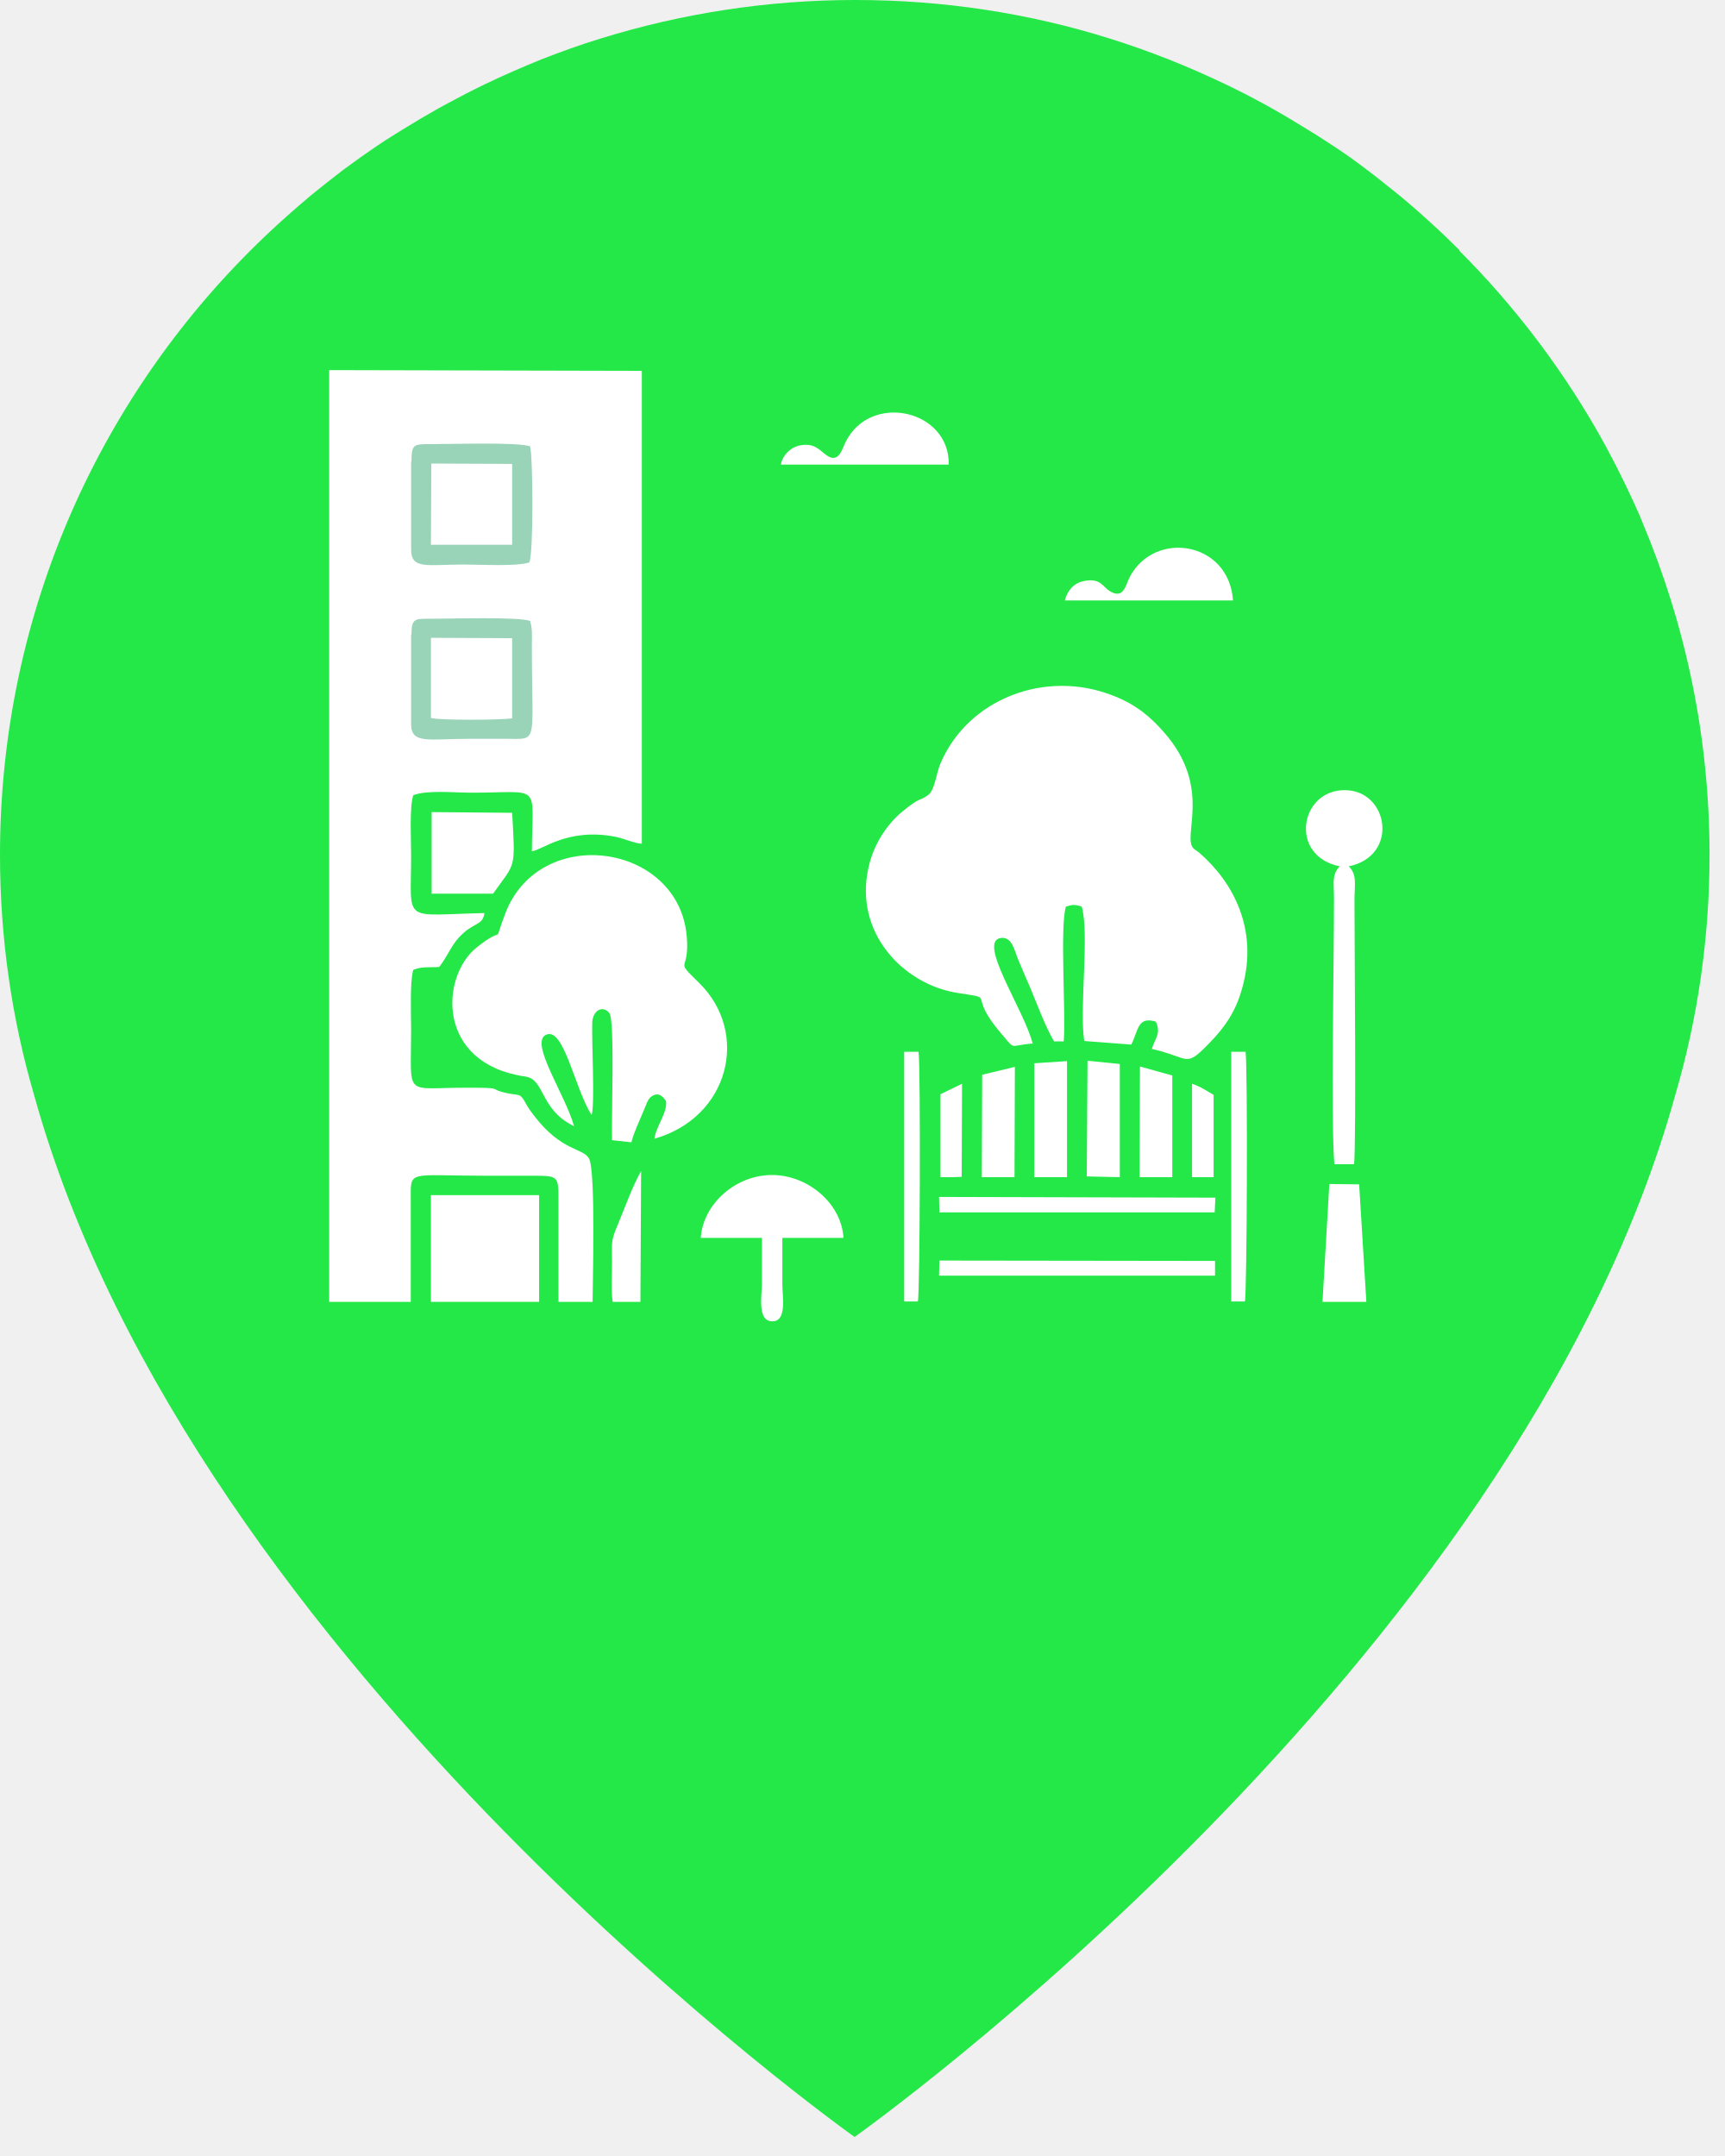
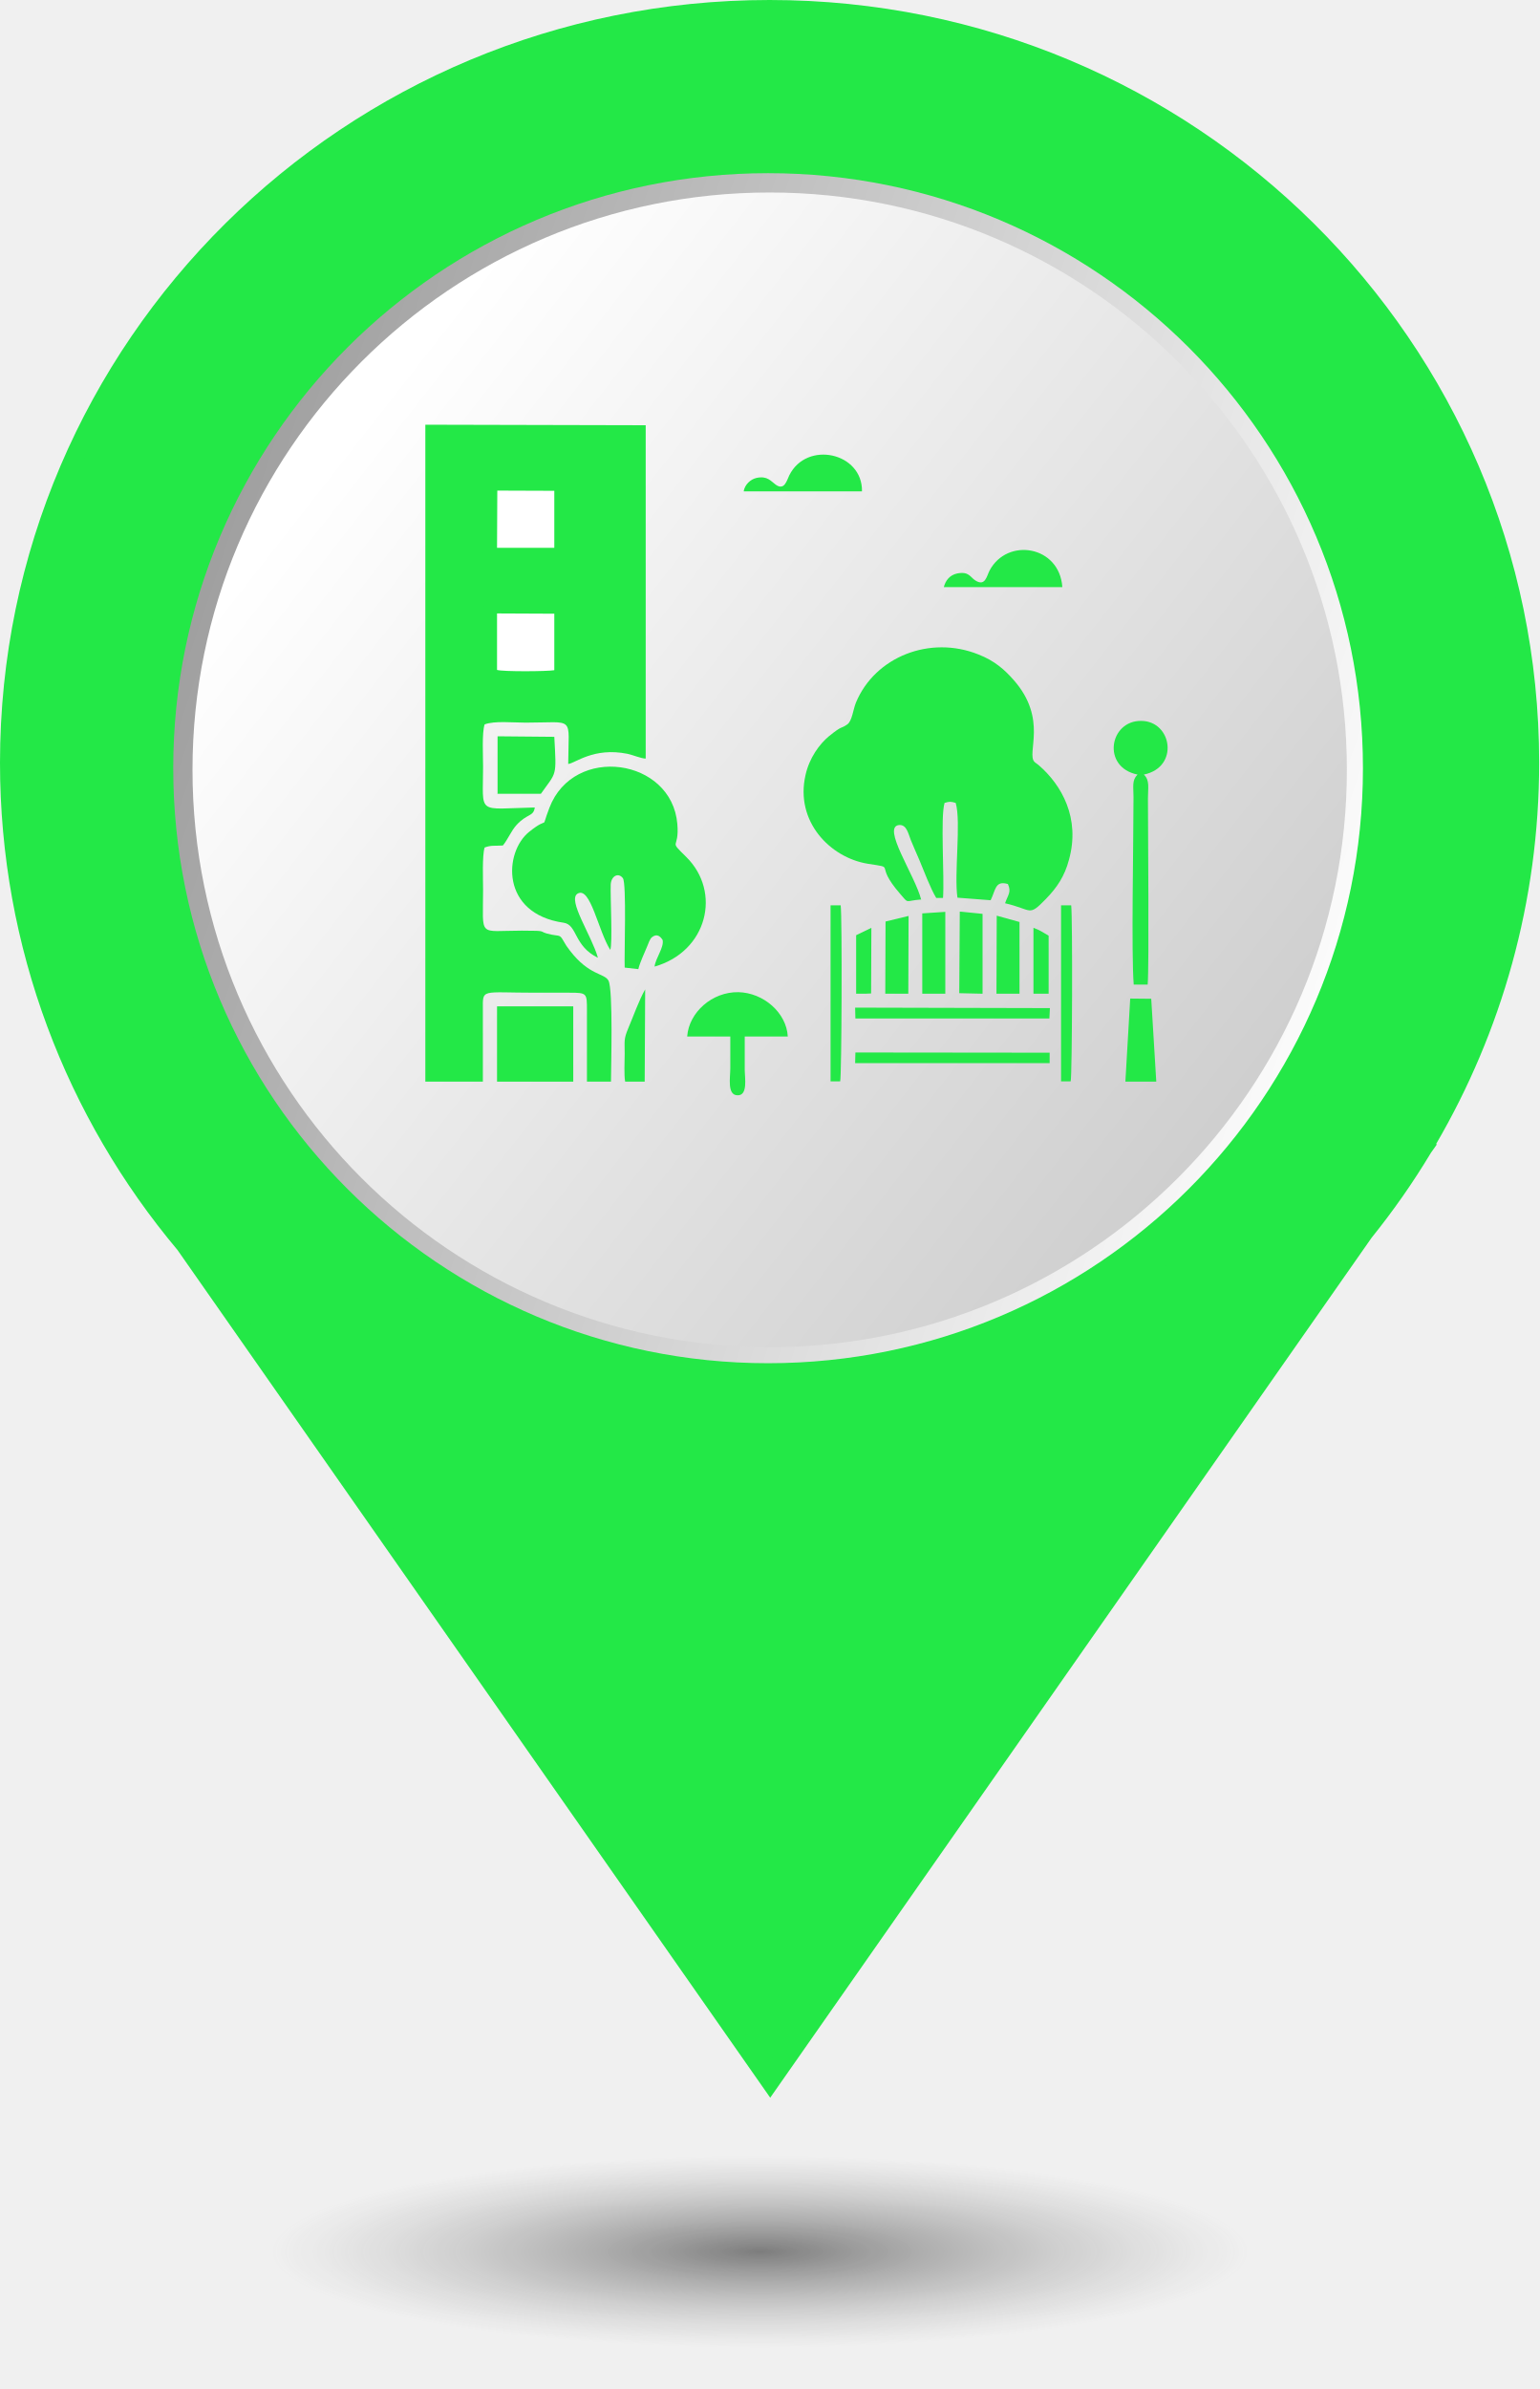
- <svg xmlns="http://www.w3.org/2000/svg" width="48" height="60" viewBox="0 0 48 60" fill="none">
-   <path d="M23.8 0C26.26 0 28.64 0.37 30.87 1.07C31.99 1.42 33.07 1.85 34.11 2.35C34.8 2.68 35.48 3.05 36.13 3.45C36.29 3.55 36.46 3.65 36.62 3.75C36.78 3.85 36.94 3.96 37.1 4.06C37.42 4.27 37.73 4.49 38.03 4.72C38.18 4.83 38.33 4.95 38.48 5.07C38.63 5.19 38.78 5.31 38.93 5.43C39.22 5.67 39.51 5.92 39.79 6.18C40.07 6.43 40.34 6.69 40.61 6.96V6.98C42.09 8.46 43.37 10.13 44.42 11.95C44.8 12.61 45.15 13.3 45.47 14C45.55 14.18 45.63 14.35 45.7 14.53C46.9 17.38 47.57 20.5 47.57 23.79C47.57 26.1 47.24 28.34 46.62 30.46C42.2 46.43 23.78 59.47 23.78 59.47C23.78 59.47 5.38 46.44 0.95 30.48C0.33 28.36 0 26.11 0 23.79C0 17.02 2.83 10.9 7.38 6.57C7.79 6.18 8.22 5.8 8.66 5.43C8.81 5.31 8.96 5.19 9.11 5.07C9.26 4.95 9.41 4.84 9.56 4.72C9.87 4.49 10.18 4.27 10.49 4.06C10.65 3.95 10.81 3.85 10.97 3.75C11.13 3.65 11.29 3.55 11.46 3.45C11.62 3.35 11.79 3.25 11.95 3.16C12.12 3.06 12.28 2.97 12.45 2.88C12.62 2.79 12.79 2.7 12.96 2.61C13.13 2.52 13.3 2.44 13.48 2.35C14 2.1 14.53 1.87 15.07 1.65C15.61 1.44 16.16 1.24 16.72 1.07C18.95 0.38 21.33 0 23.79 0" fill="#23E847" />
-   <path fill-rule="evenodd" clip-rule="evenodd" d="M9.13 36.23H11.43V33.41C11.43 32.54 11.32 32.72 13.51 32.72C13.96 32.72 14.41 32.72 14.86 32.72C15.54 32.72 15.54 32.74 15.54 33.41C15.54 34.35 15.54 35.29 15.54 36.23H16.49C16.49 35.7 16.58 32.59 16.39 32.24C16.22 31.94 15.63 32.05 14.87 31.06C14.74 30.89 14.71 30.85 14.61 30.67C14.47 30.42 14.45 30.49 14.15 30.43C13.5 30.3 14.13 30.27 12.97 30.27C11.22 30.27 11.44 30.57 11.44 28.66C11.44 28.23 11.4 27.32 11.5 26.99C11.76 26.89 11.9 26.93 12.22 26.91C12.43 26.65 12.55 26.33 12.76 26.1C13.18 25.64 13.43 25.78 13.48 25.41C11.16 25.46 11.44 25.73 11.44 23.8C11.44 23.36 11.39 22.47 11.5 22.13C11.89 21.98 12.63 22.06 13.12 22.06C15.1 22.06 14.81 21.76 14.8 23.69C15.07 23.67 15.8 23.02 17.14 23.29C17.37 23.34 17.69 23.48 17.86 23.48V10.32L9.16 10.3V36.23H9.13Z" fill="white" />
-   <path fill-rule="evenodd" clip-rule="evenodd" d="M28.74 29.06C28.51 28.11 27.14 26.14 27.88 26.1C28.17 26.09 28.23 26.46 28.33 26.7C28.44 26.96 28.54 27.2 28.66 27.47C28.84 27.9 29.1 28.6 29.33 28.98H29.6C29.66 28.14 29.49 25.79 29.66 25.23C29.85 25.17 29.91 25.17 30.1 25.23C30.32 25.98 30.03 28.04 30.17 28.97L31.48 29.07C31.68 28.67 31.65 28.28 32.16 28.43C32.31 28.75 32.16 28.86 32.05 29.19C33.14 29.44 32.96 29.74 33.66 29.02C34.1 28.57 34.4 28.12 34.57 27.48C35.03 25.83 34.28 24.52 33.38 23.74C33.31 23.68 33.25 23.65 33.21 23.61C32.88 23.28 33.75 21.92 32.39 20.38C32.04 19.98 31.64 19.62 31 19.37C29.09 18.6 26.91 19.46 26.16 21.27C26.05 21.54 26.01 22 25.82 22.13C25.55 22.32 25.64 22.15 25.09 22.6C24.72 22.91 24.32 23.45 24.17 24.13C23.75 25.96 25.14 27.39 26.63 27.63C27.81 27.82 26.83 27.58 27.9 28.81C28.27 29.24 28.07 29.09 28.74 29.04" fill="white" />
-   <path fill-rule="evenodd" clip-rule="evenodd" d="M15.97 31.33C15.73 30.47 14.76 29.06 15.17 28.81C15.68 28.51 15.98 30.27 16.46 31.03C16.56 30.81 16.46 28.95 16.48 28.45C16.5 28.1 16.79 27.97 16.96 28.2C17.11 28.4 17.01 31.24 17.03 31.73L17.57 31.79C17.63 31.53 17.81 31.16 17.91 30.91C17.97 30.78 18.02 30.59 18.12 30.52C18.31 30.38 18.44 30.5 18.53 30.64C18.59 30.94 18.25 31.35 18.21 31.69C20.29 31.1 20.87 28.75 19.46 27.36C18.73 26.64 19.2 27.12 19.11 26.06C18.89 23.46 15.02 22.91 14.06 25.42C13.68 26.41 14.12 25.68 13.26 26.37C12.26 27.17 12.12 29.6 14.62 29.96C15.17 30.04 15.01 30.87 15.97 31.34" fill="white" />
-   <path fill-rule="evenodd" clip-rule="evenodd" d="M11.44 12.84V15.29C11.44 15.86 11.89 15.71 12.92 15.71C13.37 15.71 14.39 15.77 14.73 15.65C14.85 15.35 14.83 12.7 14.75 12.42C14.38 12.3 12.62 12.36 11.97 12.36C11.51 12.36 11.45 12.36 11.45 12.85" fill="#99D3B8" />
-   <path fill-rule="evenodd" clip-rule="evenodd" d="M11.44 17.65V20.15C11.44 20.72 11.93 20.56 13.07 20.56C13.4 20.56 13.74 20.56 14.07 20.56C15 20.56 14.8 20.76 14.8 18C14.8 17.7 14.82 17.51 14.75 17.28C14.41 17.16 12.6 17.22 11.97 17.22C11.55 17.22 11.45 17.2 11.45 17.66" fill="#99D3B8" />
-   <path fill-rule="evenodd" clip-rule="evenodd" d="M11.991 36.23H12.06H15.001V33.26H11.991V36.23Z" fill="white" />
-   <path fill-rule="evenodd" clip-rule="evenodd" d="M37.28 24.11C37.05 24.34 37.12 24.58 37.12 25C37.12 26.83 37.03 31.17 37.13 32.4H37.68C37.74 31.67 37.69 26.33 37.69 25.05C37.69 24.62 37.77 24.34 37.53 24.11C38.94 23.82 38.64 22 37.43 21.99C36.17 21.97 35.85 23.82 37.28 24.11Z" fill="white" />
-   <path fill-rule="evenodd" clip-rule="evenodd" d="M19.5 34.45H21.2C21.2 34.88 21.2 35.3 21.2 35.71C21.2 36.06 21.07 36.75 21.47 36.77C21.91 36.8 21.77 36.07 21.77 35.76C21.77 35.32 21.77 34.89 21.77 34.45H23.47C23.42 33.51 22.51 32.72 21.52 32.7C20.49 32.68 19.57 33.49 19.5 34.44" fill="white" />
-   <path fill-rule="evenodd" clip-rule="evenodd" d="M11.991 19.98C12.22 20.05 13.97 20.04 14.251 19.99V17.76L11.991 17.75V19.98Z" fill="white" />
-   <path fill-rule="evenodd" clip-rule="evenodd" d="M11.991 15.16H14.251V12.91L12.001 12.9L11.991 15.16Z" fill="white" />
-   <path fill-rule="evenodd" clip-rule="evenodd" d="M11.991 24.87H13.72C14.351 23.98 14.341 24.23 14.251 22.62L12.011 22.6V24.86L11.991 24.87Z" fill="white" />
-   <path fill-rule="evenodd" clip-rule="evenodd" d="M29.62 16.71H34.31C34.2 15.07 32.14 14.74 31.44 16.05C31.32 16.28 31.27 16.69 30.88 16.45C30.67 16.32 30.63 16.08 30.16 16.17C29.87 16.23 29.7 16.44 29.63 16.71" fill="white" />
-   <path fill-rule="evenodd" clip-rule="evenodd" d="M21.73 12.93H26.4C26.43 11.4 24.22 10.91 23.53 12.3C23.43 12.5 23.34 12.91 23 12.67C22.8 12.53 22.67 12.31 22.24 12.4C22 12.45 21.77 12.67 21.73 12.93Z" fill="white" />
-   <path fill-rule="evenodd" clip-rule="evenodd" d="M36.8 36.23H37.08H37.74H38.02L37.82 32.96L36.99 32.95L36.8 36.23Z" fill="white" />
-   <path fill-rule="evenodd" clip-rule="evenodd" d="M26.13 35.5H33.81V35.09L26.14 35.08L26.13 35.5Z" fill="white" />
-   <path fill-rule="evenodd" clip-rule="evenodd" d="M26.14 33.74H33.8L33.82 33.33L26.13 33.31L26.14 33.74Z" fill="white" />
-   <path fill-rule="evenodd" clip-rule="evenodd" d="M25.15 36.219H25.54C25.6 36.029 25.62 29.739 25.56 29.27H25.16V36.219H25.15Z" fill="white" />
-   <path fill-rule="evenodd" clip-rule="evenodd" d="M28.78 29.59V32.76H29.691V29.53L28.78 29.59Z" fill="white" />
-   <path fill-rule="evenodd" clip-rule="evenodd" d="M30.241 32.739L31.16 32.76V29.61L30.261 29.52L30.241 32.739Z" fill="white" />
-   <path fill-rule="evenodd" clip-rule="evenodd" d="M27.33 29.91L27.32 32.76H28.23L28.24 29.69L27.33 29.91Z" fill="white" />
-   <path fill-rule="evenodd" clip-rule="evenodd" d="M31.71 32.76H32.62V29.93L31.72 29.68L31.71 32.76Z" fill="white" />
-   <path fill-rule="evenodd" clip-rule="evenodd" d="M17.05 36.23H17.82L17.84 32.59C17.6 33 17.37 33.66 17.17 34.13C16.99 34.56 17.03 34.61 17.03 35.12C17.03 35.42 17 35.97 17.05 36.23Z" fill="white" />
-   <path fill-rule="evenodd" clip-rule="evenodd" d="M33.17 30.71V32.76H33.77V30.47C33.58 30.36 33.41 30.24 33.17 30.16V30.72V30.71Z" fill="white" />
-   <path fill-rule="evenodd" clip-rule="evenodd" d="M26.17 30.45V32.76H26.37H26.52L26.76 32.75L26.77 30.16L26.17 30.45Z" fill="white" />
-   <path fill-rule="evenodd" clip-rule="evenodd" d="M34.25 36.219H34.64C34.7 36.029 34.72 29.739 34.66 29.27H34.26V36.219H34.25Z" fill="white" />
+ <svg xmlns="http://www.w3.org/2000/svg" width="29" height="45" viewBox="0 0 29 45" fill="none">
+   <path d="M21.478 14.368C21.478 18.334 18.232 21.552 14.228 21.552C10.224 21.552 6.978 18.334 6.978 14.368C6.978 10.401 10.224 7.184 14.228 7.184C18.233 7.184 21.478 10.401 21.478 14.368ZM29 14.368C29 6.433 22.509 0 14.5 0C6.492 0 0 6.433 0 14.368C0 17.857 1.256 21.056 3.344 23.545L14.512 39.513L25.845 23.312C26.252 22.807 26.624 22.275 26.96 21.716L27.075 21.553H27.056C28.29 19.438 29 16.987 29 14.368Z" fill="#23E847" />
+   <path d="M21.221 14.379C21.221 18.248 18.069 21.388 14.18 21.388C10.291 21.388 7.14 18.248 7.14 14.379C7.14 10.509 10.292 7.371 14.18 7.371C18.069 7.371 21.221 10.509 21.221 14.379ZM28.525 14.379C28.525 6.638 22.221 0.362 14.444 0.362C6.668 0.362 0.363 6.638 0.363 14.379C0.363 17.783 1.583 20.904 3.61 23.331L14.456 38.909L25.461 23.104C25.856 22.612 26.218 22.093 26.545 21.547L26.656 21.388H26.638C27.836 19.325 28.525 16.933 28.525 14.379Z" fill="#23E847" />
+   <circle cx="14.502" cy="14.5" r="11.963" fill="#23E847" />
+   <circle cx="14.472" cy="14.47" r="11.208" fill="url(#paint0_linear_1206_2719)" />
+   <circle cx="14.502" cy="14.501" r="10.875" fill="url(#paint1_linear_1206_2719)" />
+   <ellipse cx="14.319" cy="42.413" rx="9.244" ry="1.812" fill="url(#paint2_radial_1206_2719)" fill-opacity="0.6" />
+   <path fill-rule="evenodd" clip-rule="evenodd" d="M8 20.374H9.098V19.028C9.098 18.613 9.045 18.699 10.09 18.699C10.305 18.699 10.52 18.699 10.734 18.699C11.059 18.699 11.059 18.708 11.059 19.028C11.059 19.477 11.059 19.925 11.059 20.374H11.512C11.512 20.121 11.555 18.637 11.464 18.47C11.383 18.326 11.102 18.379 10.739 17.907C10.677 17.826 10.663 17.806 10.615 17.721C10.548 17.601 10.539 17.635 10.396 17.606C10.085 17.544 10.386 17.53 9.832 17.53C8.997 17.53 9.102 17.673 9.102 16.761C9.102 16.556 9.083 16.122 9.131 15.964C9.255 15.917 9.322 15.936 9.475 15.926C9.575 15.802 9.632 15.649 9.732 15.54C9.933 15.32 10.052 15.387 10.076 15.21C8.969 15.234 9.102 15.363 9.102 14.442C9.102 14.232 9.078 13.807 9.131 13.645C9.317 13.574 9.67 13.612 9.904 13.612C10.849 13.612 10.71 13.469 10.706 14.39C10.835 14.38 11.183 14.07 11.822 14.199C11.932 14.223 12.085 14.289 12.166 14.289V8.01L8.014 8V20.374H8Z" fill="#23E847" />
+   <path fill-rule="evenodd" clip-rule="evenodd" d="M17.358 16.952C17.248 16.499 16.594 15.559 16.948 15.54C17.086 15.535 17.115 15.711 17.162 15.826C17.215 15.95 17.262 16.065 17.32 16.194C17.406 16.399 17.53 16.733 17.64 16.914H17.768C17.797 16.513 17.716 15.392 17.797 15.124C17.888 15.096 17.916 15.096 18.007 15.124C18.112 15.482 17.974 16.465 18.04 16.909L18.665 16.957C18.761 16.766 18.747 16.58 18.99 16.652C19.061 16.804 18.99 16.857 18.937 17.014C19.458 17.134 19.372 17.277 19.706 16.933C19.916 16.718 20.059 16.504 20.14 16.198C20.36 15.411 20.002 14.786 19.572 14.414C19.539 14.385 19.51 14.371 19.491 14.351C19.334 14.194 19.749 13.545 19.1 12.81C18.933 12.619 18.742 12.447 18.436 12.328C17.525 11.961 16.485 12.371 16.127 13.235C16.074 13.364 16.055 13.583 15.964 13.645C15.836 13.736 15.879 13.655 15.616 13.87C15.44 14.017 15.249 14.275 15.177 14.6C14.977 15.473 15.64 16.155 16.351 16.27C16.914 16.36 16.447 16.246 16.957 16.833C17.134 17.038 17.038 16.966 17.358 16.943" fill="#23E847" />
+   <path fill-rule="evenodd" clip-rule="evenodd" d="M11.264 18.035C11.149 17.625 10.686 16.952 10.882 16.833C11.125 16.689 11.269 17.529 11.498 17.892C11.545 17.787 11.498 16.899 11.507 16.661C11.517 16.494 11.655 16.432 11.736 16.542C11.808 16.637 11.76 17.992 11.77 18.226L12.027 18.255C12.056 18.131 12.142 17.954 12.19 17.835C12.218 17.773 12.242 17.682 12.29 17.649C12.38 17.582 12.443 17.639 12.485 17.706C12.514 17.849 12.352 18.045 12.333 18.207C13.325 17.925 13.602 16.804 12.929 16.141C12.581 15.797 12.805 16.026 12.762 15.52C12.657 14.28 10.81 14.017 10.352 15.215C10.171 15.687 10.381 15.339 9.971 15.668C9.493 16.05 9.427 17.21 10.62 17.381C10.882 17.42 10.806 17.816 11.264 18.04" fill="#23E847" />
+   <path fill-rule="evenodd" clip-rule="evenodd" d="M9.102 9.212V10.381C9.102 10.653 9.317 10.581 9.809 10.581C10.023 10.581 10.51 10.61 10.672 10.553C10.729 10.41 10.72 9.145 10.682 9.011C10.505 8.954 9.665 8.983 9.355 8.983C9.136 8.983 9.107 8.983 9.107 9.217" fill="#23E847" />
+   <path fill-rule="evenodd" clip-rule="evenodd" d="M9.102 11.508V12.701C9.102 12.973 9.336 12.896 9.88 12.896C10.038 12.896 10.2 12.896 10.357 12.896C10.801 12.896 10.706 12.992 10.706 11.675C10.706 11.532 10.715 11.441 10.682 11.331C10.52 11.274 9.656 11.303 9.355 11.303C9.155 11.303 9.107 11.293 9.107 11.512" fill="#23E847" />
+   <path fill-rule="evenodd" clip-rule="evenodd" d="M9.365 20.374H9.398H10.801V18.956H9.365V20.374Z" fill="#23E847" />
+   <path fill-rule="evenodd" clip-rule="evenodd" d="M21.433 14.59C21.323 14.7 21.357 14.815 21.357 15.015C21.357 15.888 21.314 17.959 21.361 18.546H21.624C21.653 18.198 21.629 15.65 21.629 15.039C21.629 14.834 21.667 14.7 21.552 14.59C22.225 14.452 22.082 13.584 21.505 13.579C20.903 13.569 20.751 14.452 21.433 14.59Z" fill="#23E847" />
+   <path fill-rule="evenodd" clip-rule="evenodd" d="M12.948 19.524H13.76C13.76 19.729 13.76 19.93 13.76 20.125C13.76 20.293 13.698 20.622 13.889 20.631C14.098 20.646 14.032 20.297 14.032 20.149C14.032 19.939 14.032 19.734 14.032 19.524H14.843C14.819 19.076 14.385 18.699 13.912 18.689C13.421 18.68 12.982 19.066 12.948 19.52" fill="#23E847" />
+   <path fill-rule="evenodd" clip-rule="evenodd" d="M9.365 12.619C9.475 12.653 10.31 12.648 10.444 12.624V11.56L9.365 11.555V12.619Z" fill="white" />
+   <path fill-rule="evenodd" clip-rule="evenodd" d="M9.365 10.319H10.444V9.245L9.37 9.241L9.365 10.319Z" fill="white" />
+   <path fill-rule="evenodd" clip-rule="evenodd" d="M9.365 14.952H10.191C10.491 14.528 10.486 14.647 10.444 13.879L9.375 13.869V14.948L9.365 14.952Z" fill="#23E847" />
+   <path fill-rule="evenodd" clip-rule="evenodd" d="M17.778 11.059H20.016C19.963 10.277 18.98 10.119 18.646 10.745C18.589 10.854 18.565 11.05 18.379 10.935C18.279 10.873 18.26 10.759 18.035 10.802C17.897 10.831 17.816 10.931 17.783 11.059" fill="#23E847" />
+   <path fill-rule="evenodd" clip-rule="evenodd" d="M14.012 9.255H16.241C16.255 8.525 15.201 8.291 14.871 8.954C14.824 9.05 14.781 9.245 14.618 9.131C14.523 9.064 14.461 8.959 14.256 9.002C14.141 9.026 14.031 9.131 14.012 9.255Z" fill="#23E847" />
+   <path fill-rule="evenodd" clip-rule="evenodd" d="M21.204 20.374H21.338H21.653H21.786L21.691 18.813L21.295 18.809L21.204 20.374Z" fill="#23E847" />
+   <path fill-rule="evenodd" clip-rule="evenodd" d="M16.112 20.025H19.777V19.829L16.117 19.825L16.112 20.025Z" fill="#23E847" />
+   <path fill-rule="evenodd" clip-rule="evenodd" d="M16.117 19.185H19.772L19.782 18.989L16.112 18.98L16.117 19.185Z" fill="#23E847" />
+   <path fill-rule="evenodd" clip-rule="evenodd" d="M15.644 20.369H15.83C15.859 20.279 15.869 17.277 15.84 17.053H15.649V20.369H15.644Z" fill="#23E847" />
+   <path fill-rule="evenodd" clip-rule="evenodd" d="M17.377 17.205V18.718H17.811V17.176L17.377 17.205Z" fill="#23E847" />
+   <path fill-rule="evenodd" clip-rule="evenodd" d="M18.074 18.708L18.513 18.718V17.214L18.084 17.171L18.074 18.708Z" fill="#23E847" />
+   <path fill-rule="evenodd" clip-rule="evenodd" d="M16.685 17.358L16.68 18.718H17.114L17.119 17.253L16.685 17.358Z" fill="#23E847" />
+   <path fill-rule="evenodd" clip-rule="evenodd" d="M18.775 18.718H19.209V17.367L18.78 17.248L18.775 18.718Z" fill="#23E847" />
+   <path fill-rule="evenodd" clip-rule="evenodd" d="M11.779 20.374H12.147L12.156 18.637C12.042 18.833 11.932 19.148 11.836 19.372C11.751 19.577 11.77 19.601 11.77 19.845C11.77 19.988 11.755 20.25 11.779 20.374Z" fill="#23E847" />
+   <path fill-rule="evenodd" clip-rule="evenodd" d="M19.472 17.74V18.718H19.758V17.625C19.668 17.573 19.587 17.516 19.472 17.477V17.745V17.74Z" fill="#23E847" />
+   <path fill-rule="evenodd" clip-rule="evenodd" d="M16.131 17.616V18.718H16.227H16.298L16.413 18.713L16.418 17.477L16.131 17.616Z" fill="#23E847" />
+   <path fill-rule="evenodd" clip-rule="evenodd" d="M19.987 20.369H20.173C20.202 20.279 20.211 17.277 20.183 17.053H19.992V20.369H19.987Z" fill="#23E847" />
+   <defs>
+     <linearGradient id="paint0_linear_1206_2719" x1="25.739" y1="19.212" x2="1.995" y2="11.237" gradientUnits="userSpaceOnUse">
+       <stop stop-color="white" />
+       <stop offset="1" stop-color="#999999" />
+     </linearGradient>
+     <linearGradient id="paint1_linear_1206_2719" x1="4.896" y1="10.332" x2="24.108" y2="25.375" gradientUnits="userSpaceOnUse">
+       <stop stop-color="white" />
+       <stop offset="1" stop-color="#C7C7C7" />
+     </linearGradient>
+     <radialGradient id="paint2_radial_1206_2719" cx="0" cy="0" r="1" gradientUnits="userSpaceOnUse" gradientTransform="translate(14.3192 42.4126) scale(9.24375 1.8125)">
+       <stop stop-opacity="0.8" />
+       <stop offset="1" stop-color="#666666" stop-opacity="0" />
+     </radialGradient>
+   </defs>
</svg>
